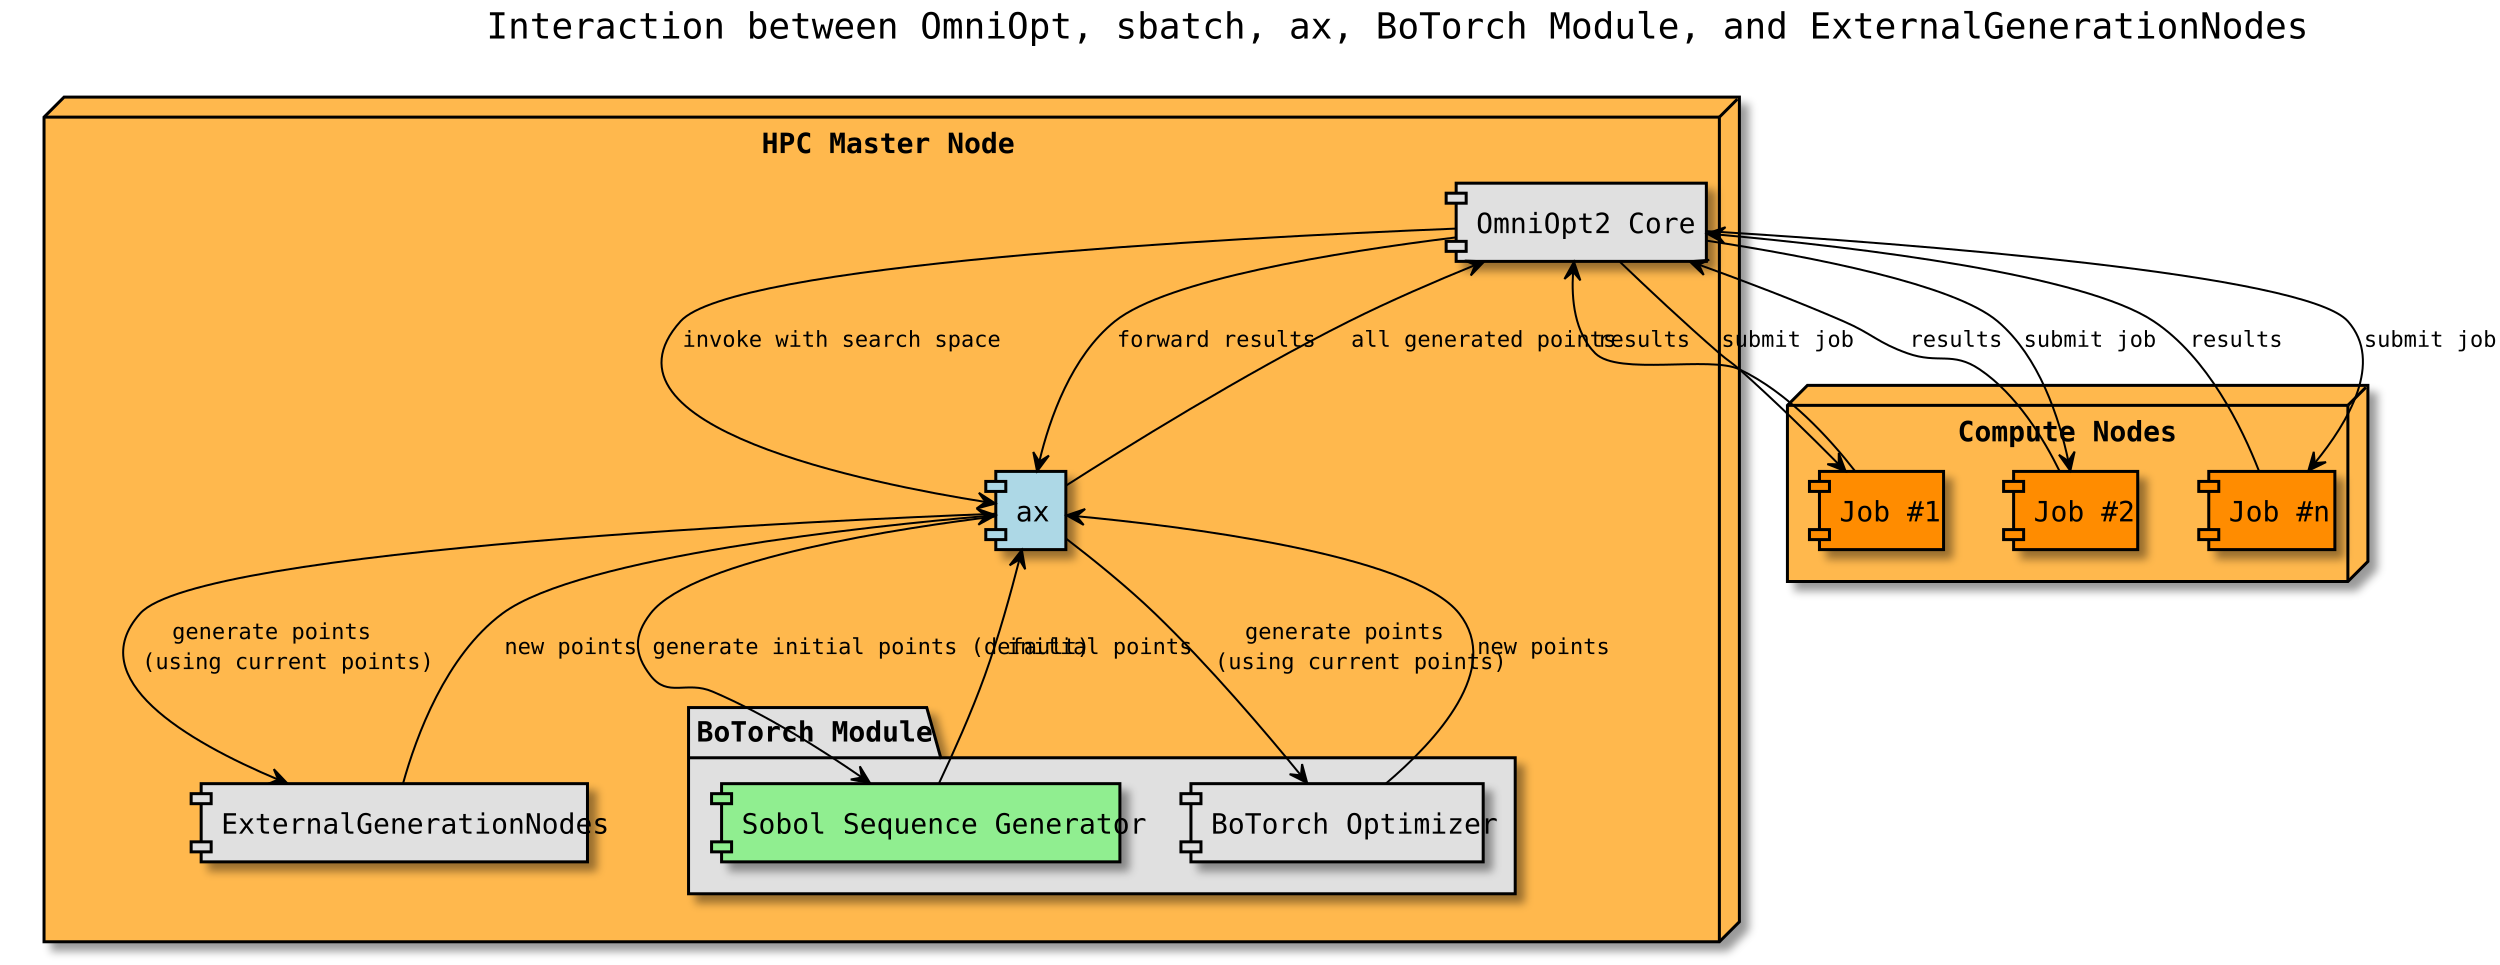
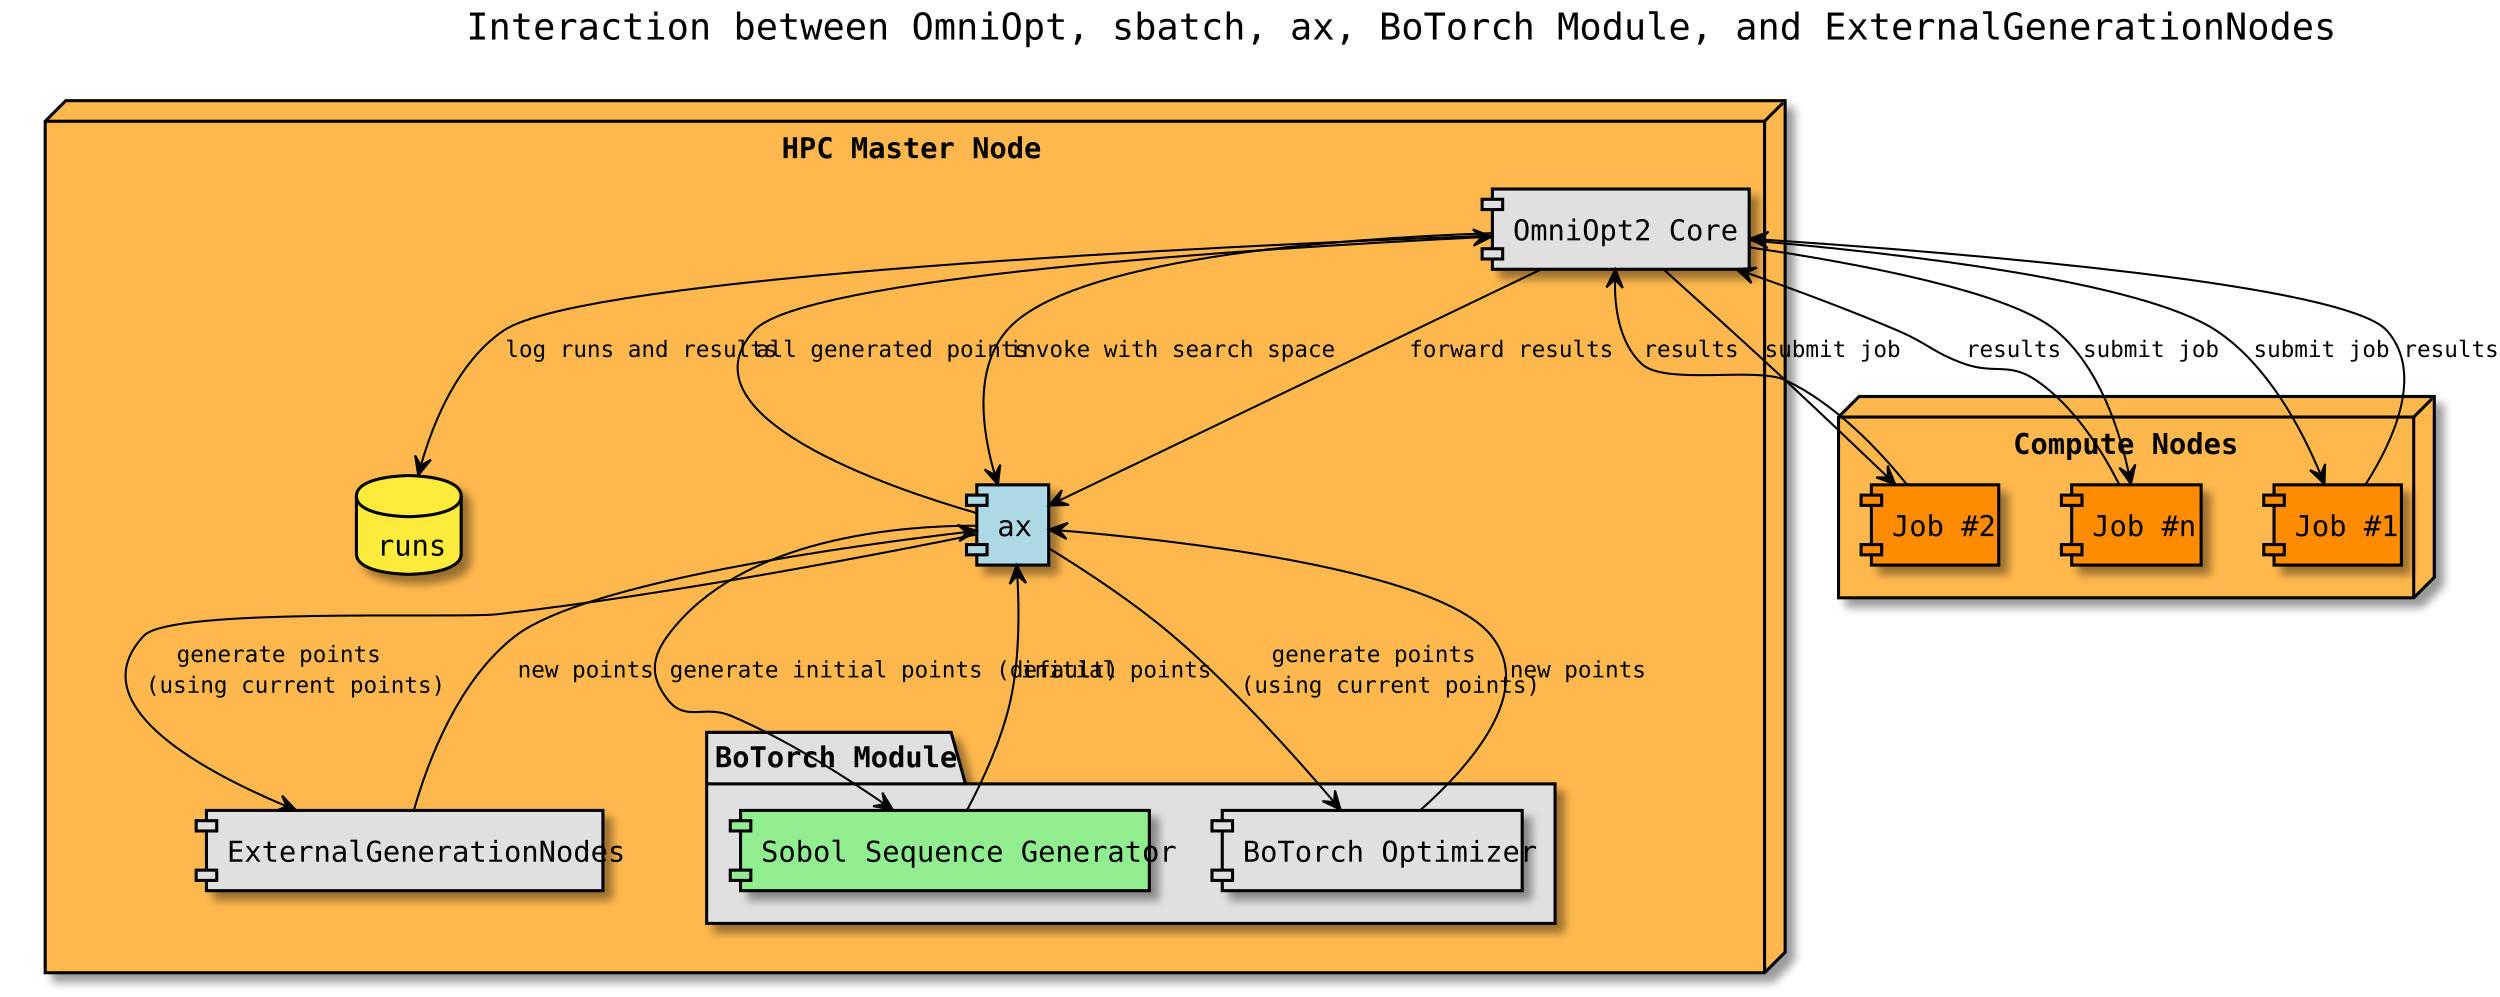
- <svg xmlns="http://www.w3.org/2000/svg" contentScriptType="application/ecmascript" contentStyleType="text/css" height="482px" preserveAspectRatio="none" style="width:1249px;height:482px;" version="1.1" viewBox="0 0 1249 482" width="1249px" zoomAndPan="magnify">
+ <svg xmlns="http://www.w3.org/2000/svg" contentScriptType="application/ecmascript" contentStyleType="text/css" height="485px" preserveAspectRatio="none" style="width:1217px;height:485px;" version="1.1" viewBox="0 0 1217 485" width="1217px" zoomAndPan="magnify">
  <defs>
-     <filter height="300%" id="f1dx3fk581m8ae" width="300%" x="-1" y="-1">
+     <filter height="300%" id="f1ihkkp0do389s" width="300%" x="-1" y="-1">
      <feGaussianBlur result="blurOut" stdDeviation="2.0" />
      <feColorMatrix in="blurOut" result="blurOut2" type="matrix" values="0 0 0 0 0 0 0 0 0 0 0 0 0 0 0 0 0 0 .4 0" />
      <feOffset dx="4.0" dy="4.0" in="blurOut2" result="blurOut3" />
      <feBlend in="SourceGraphic" in2="blurOut3" mode="normal" />
    </filter>
  </defs>
  <g>
-     <text fill="#000000" font-family="Monospace" font-size="18" lengthAdjust="spacingAndGlyphs" textLength="770" x="243" y="19.242">Interaction between OmniOpt, sbatch, ax, BoTorch Module, and ExternalGenerationNodes</text>
-     <polygon fill="#FFB84D" filter="url(#f1dx3fk581m8ae)" points="22,58.516,32,48.516,869,48.516,869,460.516,859,470.516,22,470.516,22,58.516" style="stroke: #000000; stroke-width: 1.5;" />
-     <line style="stroke: #000000; stroke-width: 1.5;" x1="859" x2="868" y1="58.516" y2="49.516" />
-     <line style="stroke: #000000; stroke-width: 1.5;" x1="22" x2="859" y1="58.516" y2="58.516" />
-     <line style="stroke: #000000; stroke-width: 1.5;" x1="859" x2="859" y1="58.516" y2="470.516" />
-     <text fill="#000000" font-family="Monospace" font-size="14" font-weight="bold" lengthAdjust="spacingAndGlyphs" textLength="122" x="380.5" y="76.482">HPC Master Node</text>
-     <polygon fill="#E0E0E0" filter="url(#f1dx3fk581m8ae)" points="344,353.516,463,353.516,470,378.584,757,378.584,757,446.516,344,446.516,344,353.516" style="stroke: #000000; stroke-width: 1.5;" />
-     <line style="stroke: #000000; stroke-width: 1.5;" x1="344" x2="470" y1="378.584" y2="378.584" />
-     <text fill="#000000" font-family="Monospace" font-size="14" font-weight="bold" lengthAdjust="spacingAndGlyphs" textLength="113" x="348" y="370.482">BoTorch Module</text>
-     <polygon fill="#FFB84D" filter="url(#f1dx3fk581m8ae)" points="893,202.516,903,192.516,1183,192.516,1183,280.516,1173,290.516,893,290.516,893,202.516" style="stroke: #000000; stroke-width: 1.5;" />
-     <line style="stroke: #000000; stroke-width: 1.5;" x1="1173" x2="1182" y1="202.516" y2="193.516" />
-     <line style="stroke: #000000; stroke-width: 1.5;" x1="893" x2="1173" y1="202.516" y2="202.516" />
-     <line style="stroke: #000000; stroke-width: 1.5;" x1="1173" x2="1173" y1="202.516" y2="290.516" />
-     <text fill="#000000" font-family="Monospace" font-size="14" font-weight="bold" lengthAdjust="spacingAndGlyphs" textLength="112" x="978" y="220.482">Compute Nodes</text>
-     <rect fill="#E0E0E0" filter="url(#f1dx3fk581m8ae)" height="39.068" style="stroke: #000000; stroke-width: 1.5;" width="125" x="727.5" y="91.516" />
-     <rect fill="#E0E0E0" height="5" style="stroke: #000000; stroke-width: 1.5;" width="10" x="722.5" y="96.516" />
-     <rect fill="#E0E0E0" height="5" style="stroke: #000000; stroke-width: 1.5;" width="10" x="722.5" y="120.584" />
-     <text fill="#000000" font-family="Monospace" font-size="14" lengthAdjust="spacingAndGlyphs" textLength="105" x="737.5" y="116.482">OmniOpt2 Core</text>
-     <rect fill="#ADD8E6" filter="url(#f1dx3fk581m8ae)" height="39.068" style="stroke: #000000; stroke-width: 1.5;" width="35" x="497.5" y="235.516" />
-     <rect fill="#ADD8E6" height="5" style="stroke: #000000; stroke-width: 1.5;" width="10" x="492.5" y="240.516" />
-     <rect fill="#ADD8E6" height="5" style="stroke: #000000; stroke-width: 1.5;" width="10" x="492.5" y="264.584" />
-     <text fill="#000000" font-family="Monospace" font-size="14" lengthAdjust="spacingAndGlyphs" textLength="15" x="507.5" y="260.482">ax</text>
-     <rect fill="#E0E0E0" filter="url(#f1dx3fk581m8ae)" height="39.068" style="stroke: #000000; stroke-width: 1.5;" width="193" x="100.5" y="391.516" />
-     <rect fill="#E0E0E0" height="5" style="stroke: #000000; stroke-width: 1.5;" width="10" x="95.5" y="396.516" />
-     <rect fill="#E0E0E0" height="5" style="stroke: #000000; stroke-width: 1.5;" width="10" x="95.5" y="420.584" />
-     <text fill="#000000" font-family="Monospace" font-size="14" lengthAdjust="spacingAndGlyphs" textLength="173" x="110.5" y="416.482">ExternalGenerationNodes</text>
-     <rect fill="#90EE90" filter="url(#f1dx3fk581m8ae)" height="39.068" style="stroke: #000000; stroke-width: 1.5;" width="199" x="360.5" y="391.516" />
-     <rect fill="#90EE90" height="5" style="stroke: #000000; stroke-width: 1.5;" width="10" x="355.5" y="396.516" />
-     <rect fill="#90EE90" height="5" style="stroke: #000000; stroke-width: 1.5;" width="10" x="355.5" y="420.584" />
-     <text fill="#000000" font-family="Monospace" font-size="14" lengthAdjust="spacingAndGlyphs" textLength="179" x="370.5" y="416.482">Sobol Sequence Generator</text>
-     <rect fill="#E0E0E0" filter="url(#f1dx3fk581m8ae)" height="39.068" style="stroke: #000000; stroke-width: 1.5;" width="146" x="595" y="391.516" />
-     <rect fill="#E0E0E0" height="5" style="stroke: #000000; stroke-width: 1.5;" width="10" x="590" y="396.516" />
-     <rect fill="#E0E0E0" height="5" style="stroke: #000000; stroke-width: 1.5;" width="10" x="590" y="420.584" />
-     <text fill="#000000" font-family="Monospace" font-size="14" lengthAdjust="spacingAndGlyphs" textLength="126" x="605" y="416.482">BoTorch Optimizer</text>
-     <rect fill="#FF8C00" filter="url(#f1dx3fk581m8ae)" height="39.068" style="stroke: #000000; stroke-width: 1.5;" width="62" x="909" y="235.516" />
-     <rect fill="#FF8C00" height="5" style="stroke: #000000; stroke-width: 1.5;" width="10" x="904" y="240.516" />
-     <rect fill="#FF8C00" height="5" style="stroke: #000000; stroke-width: 1.5;" width="10" x="904" y="264.584" />
-     <text fill="#000000" font-family="Monospace" font-size="14" lengthAdjust="spacingAndGlyphs" textLength="42" x="919" y="260.482">Job #1</text>
-     <rect fill="#FF8C00" filter="url(#f1dx3fk581m8ae)" height="39.068" style="stroke: #000000; stroke-width: 1.5;" width="62" x="1006" y="235.516" />
-     <rect fill="#FF8C00" height="5" style="stroke: #000000; stroke-width: 1.5;" width="10" x="1001" y="240.516" />
-     <rect fill="#FF8C00" height="5" style="stroke: #000000; stroke-width: 1.5;" width="10" x="1001" y="264.584" />
-     <text fill="#000000" font-family="Monospace" font-size="14" lengthAdjust="spacingAndGlyphs" textLength="42" x="1016" y="260.482">Job #2</text>
-     <rect fill="#FF8C00" filter="url(#f1dx3fk581m8ae)" height="39.068" style="stroke: #000000; stroke-width: 1.5;" width="63" x="1103.5" y="235.516" />
-     <rect fill="#FF8C00" height="5" style="stroke: #000000; stroke-width: 1.5;" width="10" x="1098.5" y="240.516" />
-     <rect fill="#FF8C00" height="5" style="stroke: #000000; stroke-width: 1.5;" width="10" x="1098.5" y="264.584" />
-     <text fill="#000000" font-family="Monospace" font-size="14" lengthAdjust="spacingAndGlyphs" textLength="43" x="1113.5" y="260.482">Job #n</text>
-     <path d="M727.17,114.216 C609.5,118.996 365.4,132.236 340,160.516 C292.62,213.276 434.6,241.646 492.04,250.736 " fill="none" id="OmniOptCore-&gt;ax_module" style="stroke: #000000; stroke-width: 1.0;" />
-     <polygon fill="#000000" points="497.32,251.556,489.045,246.216,492.38,250.785,487.811,254.12,497.32,251.556" style="stroke: #000000; stroke-width: 1.0;" />
-     <text fill="#000000" font-family="Monospace" font-size="11" lengthAdjust="spacingAndGlyphs" textLength="130" x="341" y="173.275">invoke with search space</text>
-     <path d="M532.68,242.546 C561.58,224.046 621.02,187.016 674,160.516 C694.15,150.436 716.91,140.596 736.9,132.446 " fill="none" id="ax_module-&gt;OmniOptCore" style="stroke: #000000; stroke-width: 1.0;" />
-     <polygon fill="#000000" points="741.65,130.526,731.806,130.207,737.018,132.407,734.817,137.619,741.65,130.526" style="stroke: #000000; stroke-width: 1.0;" />
-     <text fill="#000000" font-family="Monospace" font-size="11" lengthAdjust="spacingAndGlyphs" textLength="105" x="675" y="173.275">all generated points</text>
-     <path d="M727.43,118.596 C667.6,125.996 582.81,139.776 557,160.516 C535.3,177.956 524.43,209.006 519.27,230.506 " fill="none" id="OmniOptCore-&gt;ax_module-1" style="stroke: #000000; stroke-width: 1.0;" />
-     <polygon fill="#000000" points="518.13,235.486,524.036,227.604,519.245,230.612,516.237,225.821,518.13,235.486" style="stroke: #000000; stroke-width: 1.0;" />
-     <text fill="#000000" font-family="Monospace" font-size="11" lengthAdjust="spacingAndGlyphs" textLength="81" x="558" y="173.275">forward results</text>
-     <path d="M497.29,258.006 C454.27,263.236 346.22,278.916 325,306.516 C316.6,317.436 316.56,326.626 325,337.516 C333.71,348.766 342.92,339.926 356,345.516 C382.63,356.896 410.39,374.446 430.52,388.366 " fill="none" id="ax_module-&gt;sobol" style="stroke: #000000; stroke-width: 1.0;" />
-     <polygon fill="#000000" points="434.7,391.276,429.589,382.857,430.593,388.424,425.026,389.428,434.7,391.276" style="stroke: #000000; stroke-width: 1.0;" />
-     <text fill="#000000" font-family="Monospace" font-size="11" lengthAdjust="spacingAndGlyphs" textLength="161" x="326" y="326.775">generate initial points (default)</text>
-     <path d="M469.16,391.236 C476.01,376.766 485.29,356.156 492,337.516 C498.9,318.336 505.07,296.026 509.28,279.596 " fill="none" id="sobol-&gt;ax_module" style="stroke: #000000; stroke-width: 1.0;" />
-     <polygon fill="#000000" points="510.52,274.696,504.43,282.436,509.291,279.542,512.184,284.403,510.52,274.696" style="stroke: #000000; stroke-width: 1.0;" />
-     <text fill="#000000" font-family="Monospace" font-size="11" lengthAdjust="spacingAndGlyphs" textLength="65" x="503" y="326.775">initial points</text>
-     <path d="M532.76,269.216 C545.52,278.996 562.9,292.936 577,306.516 C604.09,332.606 632.23,365.686 649.91,387.336 " fill="none" id="ax_module-&gt;botorch" style="stroke: #000000; stroke-width: 1.0;" />
-     <polygon fill="#000000" points="653.09,391.236,650.519,381.728,649.937,387.355,644.31,386.773,653.09,391.236" style="stroke: #000000; stroke-width: 1.0;" />
-     <text fill="#000000" font-family="Monospace" font-size="11" lengthAdjust="spacingAndGlyphs" textLength="83" x="622" y="319.275">generate points</text>
-     <text fill="#000000" font-family="Monospace" font-size="11" lengthAdjust="spacingAndGlyphs" textLength="113" x="607" y="334.257">(using current points)</text>
-     <path d="M692.38,391.476 C717.68,369.976 750.75,333.996 729,306.516 C705.34,276.626 588.35,262.636 538.05,257.926 " fill="none" id="botorch-&gt;ax_module" style="stroke: #000000; stroke-width: 1.0;" />
-     <polygon fill="#000000" points="532.82,257.456,541.417,262.261,537.799,257.912,542.148,254.294,532.82,257.456" style="stroke: #000000; stroke-width: 1.0;" />
-     <text fill="#000000" font-family="Monospace" font-size="11" lengthAdjust="spacingAndGlyphs" textLength="58" x="738" y="326.775">new points</text>
-     <path d="M497.24,256.666 C417.95,259.736 99,274.036 70,306.516 C40.79,339.236 92.85,370.086 138.87,389.456 " fill="none" id="ax_module-&gt;external_nodes" style="stroke: #000000; stroke-width: 1.0;" />
-     <polygon fill="#000000" points="143.59,391.406,136.802,384.27,138.97,389.495,133.744,391.663,143.59,391.406" style="stroke: #000000; stroke-width: 1.0;" />
-     <text fill="#000000" font-family="Monospace" font-size="11" lengthAdjust="spacingAndGlyphs" textLength="83" x="86" y="319.275">generate points</text>
-     <text fill="#000000" font-family="Monospace" font-size="11" lengthAdjust="spacingAndGlyphs" textLength="113" x="71" y="334.257">(using current points)</text>
-     <path d="M201.36,391.436 C207.93,367.816 222.7,327.556 251,306.516 C289.36,277.986 435.43,262.776 492.22,257.836 " fill="none" id="external_nodes-&gt;ax_module" style="stroke: #000000; stroke-width: 1.0;" />
-     <polygon fill="#000000" points="497.43,257.396,488.12,254.181,492.448,257.824,488.806,262.152,497.43,257.396" style="stroke: #000000; stroke-width: 1.0;" />
-     <text fill="#000000" font-family="Monospace" font-size="11" lengthAdjust="spacingAndGlyphs" textLength="58" x="252" y="326.775">new points</text>
-     <path d="M809.26,130.776 C822.9,143.866 841.76,161.606 859,176.516 C863.3,180.236 864.74,180.746 869,184.516 C886.12,199.676 904.54,217.766 918.33,231.686 " fill="none" id="OmniOptCore-&gt;Job1" style="stroke: #000000; stroke-width: 1.0;" />
-     <polygon fill="#000000" points="922.09,235.496,918.648,226.268,918.59,231.925,912.934,231.868,922.09,235.496" style="stroke: #000000; stroke-width: 1.0;" />
-     <text fill="#000000" font-family="Monospace" font-size="11" lengthAdjust="spacingAndGlyphs" textLength="56" x="860" y="173.275">submit job</text>
-     <path d="M926.85,235.446 C914.09,219.036 893.16,195.966 869,184.516 C854.45,177.616 808.37,187.916 797,176.516 C786.68,166.166 785.02,149.736 785.9,136.046 " fill="none" id="Job1-&gt;OmniOptCore" style="stroke: #000000; stroke-width: 1.0;" />
-     <polygon fill="#000000" points="786.37,130.766,781.589,139.377,785.928,135.746,789.558,140.084,786.37,130.766" style="stroke: #000000; stroke-width: 1.0;" />
-     <text fill="#000000" font-family="Monospace" font-size="11" lengthAdjust="spacingAndGlyphs" textLength="35" x="798" y="173.275">results</text>
-     <path d="M852.63,120.236 C905.59,128.316 976.24,142.106 998,160.516 C1018.88,178.186 1028.78,208.896 1033.34,230.286 " fill="none" id="OmniOptCore-&gt;Job2" style="stroke: #000000; stroke-width: 1.0;" />
-     <polygon fill="#000000" points="1034.34,235.236,1036.486,225.624,1033.354,230.334,1028.644,227.202,1034.34,235.236" style="stroke: #000000; stroke-width: 1.0;" />
-     <text fill="#000000" font-family="Monospace" font-size="11" lengthAdjust="spacingAndGlyphs" textLength="56" x="1011" y="173.275">submit job</text>
-     <path d="M1028.98,235.406 C1021.12,219.426 1007.61,197.046 989,184.516 C975.4,175.366 968.45,181.996 953,176.516 C938.02,171.196 935.59,166.846 921,160.516 C897.73,150.426 871.62,140.486 848.86,132.266 " fill="none" id="Job2-&gt;OmniOptCore" style="stroke: #000000; stroke-width: 1.0;" />
-     <polygon fill="#000000" points="844.06,130.536,851.169,137.352,848.764,132.232,853.883,129.826,844.06,130.536" style="stroke: #000000; stroke-width: 1.0;" />
-     <text fill="#000000" font-family="Monospace" font-size="11" lengthAdjust="spacingAndGlyphs" textLength="35" x="954" y="173.275">results</text>
-     <path d="M852.72,115.486 C955.9,121.846 1152.2,136.916 1173,160.516 C1190.92,180.846 1173.31,210.746 1156.56,231.226 " fill="none" id="OmniOptCore-&gt;JobN" style="stroke: #000000; stroke-width: 1.0;" />
-     <polygon fill="#000000" points="1153.24,235.196,1162.09,230.875,1156.455,231.367,1155.963,225.731,1153.24,235.196" style="stroke: #000000; stroke-width: 1.0;" />
-     <text fill="#000000" font-family="Monospace" font-size="11" lengthAdjust="spacingAndGlyphs" textLength="56" x="1181" y="173.275">submit job</text>
-     <path d="M1128.54,235.196 C1120.06,213.496 1102.99,178.506 1076,160.516 C1041.16,137.296 930.95,123.776 857.95,117.156 " fill="none" id="JobN-&gt;OmniOptCore" style="stroke: #000000; stroke-width: 1.0;" />
-     <polygon fill="#000000" points="852.76,116.696,861.371,121.477,857.74,117.138,862.079,113.508,852.76,116.696" style="stroke: #000000; stroke-width: 1.0;" />
-     <text fill="#000000" font-family="Monospace" font-size="11" lengthAdjust="spacingAndGlyphs" textLength="35" x="1094" y="173.275">results</text>
+     <text fill="#000000" font-family="Monospace" font-size="18" lengthAdjust="spacingAndGlyphs" textLength="770" x="227" y="19.242">Interaction between OmniOpt, sbatch, ax, BoTorch Module, and ExternalGenerationNodes</text>
+     <polygon fill="#FFB84D" filter="url(#f1ihkkp0do389s)" points="22,59.016,32,49.016,869,49.016,869,463.516,859,473.516,22,473.516,22,59.016" style="stroke: #000000; stroke-width: 1.5;" />
+     <line style="stroke: #000000; stroke-width: 1.5;" x1="859" x2="868" y1="59.016" y2="50.016" />
+     <line style="stroke: #000000; stroke-width: 1.5;" x1="22" x2="859" y1="59.016" y2="59.016" />
+     <line style="stroke: #000000; stroke-width: 1.5;" x1="859" x2="859" y1="59.016" y2="473.516" />
+     <text fill="#000000" font-family="Monospace" font-size="14" font-weight="bold" lengthAdjust="spacingAndGlyphs" textLength="122" x="380.5" y="76.982">HPC Master Node</text>
+     <polygon fill="#E0E0E0" filter="url(#f1ihkkp0do389s)" points="344,356.516,463,356.516,470,381.584,757,381.584,757,449.516,344,449.516,344,356.516" style="stroke: #000000; stroke-width: 1.5;" />
+     <line style="stroke: #000000; stroke-width: 1.5;" x1="344" x2="470" y1="381.584" y2="381.584" />
+     <text fill="#000000" font-family="Monospace" font-size="14" font-weight="bold" lengthAdjust="spacingAndGlyphs" textLength="113" x="348" y="373.482">BoTorch Module</text>
+     <polygon fill="#FFB84D" filter="url(#f1ihkkp0do389s)" points="895,203.016,905,193.016,1185,193.016,1185,281.016,1175,291.016,895,291.016,895,203.016" style="stroke: #000000; stroke-width: 1.5;" />
+     <line style="stroke: #000000; stroke-width: 1.5;" x1="1175" x2="1184" y1="203.016" y2="194.016" />
+     <line style="stroke: #000000; stroke-width: 1.5;" x1="895" x2="1175" y1="203.016" y2="203.016" />
+     <line style="stroke: #000000; stroke-width: 1.5;" x1="1175" x2="1175" y1="203.016" y2="291.016" />
+     <text fill="#000000" font-family="Monospace" font-size="14" font-weight="bold" lengthAdjust="spacingAndGlyphs" textLength="112" x="980" y="220.982">Compute Nodes</text>
+     <rect fill="#E0E0E0" filter="url(#f1ihkkp0do389s)" height="39.068" style="stroke: #000000; stroke-width: 1.5;" width="125" x="726.5" y="92.016" />
+     <rect fill="#E0E0E0" height="5" style="stroke: #000000; stroke-width: 1.5;" width="10" x="721.5" y="97.016" />
+     <rect fill="#E0E0E0" height="5" style="stroke: #000000; stroke-width: 1.5;" width="10" x="721.5" y="121.084" />
+     <text fill="#000000" font-family="Monospace" font-size="14" lengthAdjust="spacingAndGlyphs" textLength="105" x="736.5" y="116.982">OmniOpt2 Core</text>
+     <rect fill="#ADD8E6" filter="url(#f1ihkkp0do389s)" height="39.068" style="stroke: #000000; stroke-width: 1.5;" width="35" x="475.5" y="236.016" />
+     <rect fill="#ADD8E6" height="5" style="stroke: #000000; stroke-width: 1.5;" width="10" x="470.5" y="241.016" />
+     <rect fill="#ADD8E6" height="5" style="stroke: #000000; stroke-width: 1.5;" width="10" x="470.5" y="265.084" />
+     <text fill="#000000" font-family="Monospace" font-size="14" lengthAdjust="spacingAndGlyphs" textLength="15" x="485.5" y="260.982">ax</text>
+     <rect fill="#E0E0E0" filter="url(#f1ihkkp0do389s)" height="39.068" style="stroke: #000000; stroke-width: 1.5;" width="193" x="100.5" y="394.516" />
+     <rect fill="#E0E0E0" height="5" style="stroke: #000000; stroke-width: 1.5;" width="10" x="95.5" y="399.516" />
+     <rect fill="#E0E0E0" height="5" style="stroke: #000000; stroke-width: 1.5;" width="10" x="95.5" y="423.584" />
+     <text fill="#000000" font-family="Monospace" font-size="14" lengthAdjust="spacingAndGlyphs" textLength="173" x="110.5" y="419.482">ExternalGenerationNodes</text>
+     <path d="M173.5,241.516 C173.5,231.516 199,231.516 199,231.516 C199,231.516 224.5,231.516 224.5,241.516 L224.5,269.584 C224.5,279.584 199,279.584 199,279.584 C199,279.584 173.5,279.584 173.5,269.584 L173.5,241.516 " fill="#FFEB3B" filter="url(#f1ihkkp0do389s)" style="stroke: #000000; stroke-width: 1.5;" />
+     <path d="M173.5,241.516 C173.5,251.516 199,251.516 199,251.516 C199,251.516 224.5,251.516 224.5,241.516 " fill="none" style="stroke: #000000; stroke-width: 1.5;" />
+     <text fill="#000000" font-family="Monospace" font-size="14" lengthAdjust="spacingAndGlyphs" textLength="31" x="183.5" y="270.482">runs</text>
+     <rect fill="#90EE90" filter="url(#f1ihkkp0do389s)" height="39.068" style="stroke: #000000; stroke-width: 1.5;" width="199" x="360.5" y="394.516" />
+     <rect fill="#90EE90" height="5" style="stroke: #000000; stroke-width: 1.5;" width="10" x="355.5" y="399.516" />
+     <rect fill="#90EE90" height="5" style="stroke: #000000; stroke-width: 1.5;" width="10" x="355.5" y="423.584" />
+     <text fill="#000000" font-family="Monospace" font-size="14" lengthAdjust="spacingAndGlyphs" textLength="179" x="370.5" y="419.482">Sobol Sequence Generator</text>
+     <rect fill="#E0E0E0" filter="url(#f1ihkkp0do389s)" height="39.068" style="stroke: #000000; stroke-width: 1.5;" width="146" x="595" y="394.516" />
+     <rect fill="#E0E0E0" height="5" style="stroke: #000000; stroke-width: 1.5;" width="10" x="590" y="399.516" />
+     <rect fill="#E0E0E0" height="5" style="stroke: #000000; stroke-width: 1.5;" width="10" x="590" y="423.584" />
+     <text fill="#000000" font-family="Monospace" font-size="14" lengthAdjust="spacingAndGlyphs" textLength="126" x="605" y="419.482">BoTorch Optimizer</text>
+     <rect fill="#FF8C00" filter="url(#f1ihkkp0do389s)" height="39.068" style="stroke: #000000; stroke-width: 1.5;" width="62" x="1107" y="236.016" />
+     <rect fill="#FF8C00" height="5" style="stroke: #000000; stroke-width: 1.5;" width="10" x="1102" y="241.016" />
+     <rect fill="#FF8C00" height="5" style="stroke: #000000; stroke-width: 1.5;" width="10" x="1102" y="265.084" />
+     <text fill="#000000" font-family="Monospace" font-size="14" lengthAdjust="spacingAndGlyphs" textLength="42" x="1117" y="260.982">Job #1</text>
+     <rect fill="#FF8C00" filter="url(#f1ihkkp0do389s)" height="39.068" style="stroke: #000000; stroke-width: 1.5;" width="62" x="911" y="236.016" />
+     <rect fill="#FF8C00" height="5" style="stroke: #000000; stroke-width: 1.5;" width="10" x="906" y="241.016" />
+     <rect fill="#FF8C00" height="5" style="stroke: #000000; stroke-width: 1.5;" width="10" x="906" y="265.084" />
+     <text fill="#000000" font-family="Monospace" font-size="14" lengthAdjust="spacingAndGlyphs" textLength="42" x="921" y="260.982">Job #2</text>
+     <rect fill="#FF8C00" filter="url(#f1ihkkp0do389s)" height="39.068" style="stroke: #000000; stroke-width: 1.5;" width="63" x="1008.5" y="236.016" />
+     <rect fill="#FF8C00" height="5" style="stroke: #000000; stroke-width: 1.5;" width="10" x="1003.5" y="241.016" />
+     <rect fill="#FF8C00" height="5" style="stroke: #000000; stroke-width: 1.5;" width="10" x="1003.5" y="265.084" />
+     <text fill="#000000" font-family="Monospace" font-size="14" lengthAdjust="spacingAndGlyphs" textLength="43" x="1018.5" y="260.982">Job #n</text>
+     <path d="M726.42,113.506 C647.86,116.226 519.73,126.066 490,161.016 C473.73,180.136 478.2,210.266 484.3,231.136 " fill="none" id="OmniOptCore-&gt;ax_module" style="stroke: #000000; stroke-width: 1.0;" />
+     <polygon fill="#000000" points="485.79,235.966,486.96,226.187,484.317,231.188,479.315,228.544,485.79,235.966" style="stroke: #000000; stroke-width: 1.0;" />
+     <text fill="#000000" font-family="Monospace" font-size="11" lengthAdjust="spacingAndGlyphs" textLength="130" x="491" y="173.775">invoke with search space</text>
+     <path d="M475.25,249.736 C432.49,237.406 329.93,202.596 367,161.016 C390.1,135.106 607.45,121.076 720.85,115.466 " fill="none" id="ax_module-&gt;OmniOptCore" style="stroke: #000000; stroke-width: 1.0;" />
+     <polygon fill="#000000" points="726.17,115.206,716.986,111.647,721.176,115.448,717.375,119.638,726.17,115.206" style="stroke: #000000; stroke-width: 1.0;" />
+     <text fill="#000000" font-family="Monospace" font-size="11" lengthAdjust="spacingAndGlyphs" textLength="105" x="368" y="173.775">all generated points</text>
+     <path d="M750.3,131.076 C687.45,161.226 565.19,219.886 515.15,243.886 " fill="none" id="OmniOptCore-&gt;ax_module-1" style="stroke: #000000; stroke-width: 1.0;" />
+     <polygon fill="#000000" points="510.54,246.106,520.384,245.809,515.046,243.939,516.917,238.6,510.54,246.106" style="stroke: #000000; stroke-width: 1.0;" />
+     <text fill="#000000" font-family="Monospace" font-size="11" lengthAdjust="spacingAndGlyphs" textLength="81" x="686" y="173.775">forward results</text>
+     <path d="M475.48,255.916 C440.09,255.786 360.44,261.176 325,309.516 C316.85,320.626 316.56,329.626 325,340.516 C333.71,351.766 342.92,342.926 356,348.516 C382.63,359.896 410.39,377.446 430.52,391.366 " fill="none" id="ax_module-&gt;sobol" style="stroke: #000000; stroke-width: 1.0;" />
+     <polygon fill="#000000" points="434.7,394.276,429.589,385.857,430.593,391.424,425.026,392.428,434.7,394.276" style="stroke: #000000; stroke-width: 1.0;" />
+     <text fill="#000000" font-family="Monospace" font-size="11" lengthAdjust="spacingAndGlyphs" textLength="161" x="326" y="329.775">generate initial points (default)</text>
+     <path d="M470.76,394.346 C478.33,380.116 487.83,359.746 492,340.516 C496.35,320.496 496.22,297.156 495.23,280.166 " fill="none" id="sobol-&gt;ax_module" style="stroke: #000000; stroke-width: 1.0;" />
+     <polygon fill="#000000" points="494.9,275.106,491.5,284.349,495.229,280.095,499.483,283.823,494.9,275.106" style="stroke: #000000; stroke-width: 1.0;" />
+     <text fill="#000000" font-family="Monospace" font-size="11" lengthAdjust="spacingAndGlyphs" textLength="65" x="497" y="329.775">initial points</text>
+     <path d="M510.52,266.866 C526.87,276.866 551.59,292.916 571,309.516 C600.61,334.826 630.65,368.366 649.3,390.306 " fill="none" id="ax_module-&gt;botorch" style="stroke: #000000; stroke-width: 1.0;" />
+     <polygon fill="#000000" points="652.64,394.266,649.879,384.812,649.41,390.45,643.772,389.981,652.64,394.266" style="stroke: #000000; stroke-width: 1.0;" />
+     <text fill="#000000" font-family="Monospace" font-size="11" lengthAdjust="spacingAndGlyphs" textLength="83" x="619" y="322.275">generate points</text>
+     <text fill="#000000" font-family="Monospace" font-size="11" lengthAdjust="spacingAndGlyphs" textLength="113" x="604" y="337.257">(using current points)</text>
+     <path d="M691.5,394.326 C715.86,372.686 747.59,336.566 726,309.516 C699.79,276.676 569.2,262.626 515.81,258.186 " fill="none" id="botorch-&gt;ax_module" style="stroke: #000000; stroke-width: 1.0;" />
+     <polygon fill="#000000" points="510.59,257.766,519.241,262.473,515.574,258.166,519.881,254.498,510.59,257.766" style="stroke: #000000; stroke-width: 1.0;" />
+     <text fill="#000000" font-family="Monospace" font-size="11" lengthAdjust="spacingAndGlyphs" textLength="58" x="735" y="329.775">new points</text>
+     <path d="M475.44,260.156 C434.66,268.456 330.26,288.876 242,299.016 C222.98,301.196 83.12,295.566 70,309.516 C39.76,341.666 92.84,372.866 139.34,392.456 " fill="none" id="ax_module-&gt;external_nodes" style="stroke: #000000; stroke-width: 1.0;" />
+     <polygon fill="#000000" points="144.11,394.436,137.322,387.3,139.49,392.525,134.264,394.692,144.11,394.436" style="stroke: #000000; stroke-width: 1.0;" />
+     <text fill="#000000" font-family="Monospace" font-size="11" lengthAdjust="spacingAndGlyphs" textLength="83" x="86" y="322.275">generate points</text>
+     <text fill="#000000" font-family="Monospace" font-size="11" lengthAdjust="spacingAndGlyphs" textLength="113" x="71" y="337.257">(using current points)</text>
+     <path d="M201.56,394.146 C208.28,370.596 223.15,330.816 251,309.516 C285.6,283.056 416.94,265.286 470.28,259.026 " fill="none" id="external_nodes-&gt;ax_module" style="stroke: #000000; stroke-width: 1.0;" />
+     <polygon fill="#000000" points="475.49,258.416,466.084,255.496,470.524,259.001,467.02,263.441,475.49,258.416" style="stroke: #000000; stroke-width: 1.0;" />
+     <text fill="#000000" font-family="Monospace" font-size="11" lengthAdjust="spacingAndGlyphs" textLength="58" x="252" y="329.775">new points</text>
+     <path d="M851.66,117.016 C925.47,123.326 1042.66,136.846 1079,161.016 C1104.11,177.716 1120.62,209.136 1129.63,230.916 " fill="none" id="OmniOptCore-&gt;Job1" style="stroke: #000000; stroke-width: 1.0;" />
+     <polygon fill="#000000" points="1131.55,235.686,1131.895,225.843,1129.681,231.048,1124.475,228.834,1131.55,235.686" style="stroke: #000000; stroke-width: 1.0;" />
+     <text fill="#000000" font-family="Monospace" font-size="11" lengthAdjust="spacingAndGlyphs" textLength="56" x="1097" y="173.775">submit job</text>
+     <path d="M1151.62,235.726 C1164.82,215.026 1180.36,181.916 1162,161.016 C1142.21,138.486 958.86,123.326 856.8,116.546 " fill="none" id="Job1-&gt;OmniOptCore" style="stroke: #000000; stroke-width: 1.0;" />
+     <polygon fill="#000000" points="851.7,116.216,860.418,120.799,856.689,116.545,860.944,112.816,851.7,116.216" style="stroke: #000000; stroke-width: 1.0;" />
+     <text fill="#000000" font-family="Monospace" font-size="11" lengthAdjust="spacingAndGlyphs" textLength="35" x="1170" y="173.775">results</text>
+     <path d="M809.85,131.156 C826.07,145.716 849.09,166.516 869,185.016 C885.76,200.586 904.43,218.376 918.7,232.056 " fill="none" id="OmniOptCore-&gt;Job2" style="stroke: #000000; stroke-width: 1.0;" />
+     <polygon fill="#000000" points="922.6,235.796,918.898,226.669,919.001,232.325,913.345,232.428,922.6,235.796" style="stroke: #000000; stroke-width: 1.0;" />
+     <text fill="#000000" font-family="Monospace" font-size="11" lengthAdjust="spacingAndGlyphs" textLength="56" x="859" y="173.775">submit job</text>
+     <path d="M928.35,235.966 C915.15,219.556 893.57,196.506 869,185.016 C854.82,178.386 810.29,187.866 799,177.016 C788.32,166.756 785.94,150.166 786.17,136.386 " fill="none" id="Job2-&gt;OmniOptCore" style="stroke: #000000; stroke-width: 1.0;" />
+     <polygon fill="#000000" points="786.38,131.066,781.998,139.886,786.166,136.061,789.991,140.229,786.38,131.066" style="stroke: #000000; stroke-width: 1.0;" />
+     <text fill="#000000" font-family="Monospace" font-size="11" lengthAdjust="spacingAndGlyphs" textLength="35" x="800" y="173.775">results</text>
+     <path d="M851.51,120.406 C905.63,128.356 978.62,142.156 1001,161.016 C1021.92,178.646 1031.81,209.366 1036.36,230.766 " fill="none" id="OmniOptCore-&gt;JobN" style="stroke: #000000; stroke-width: 1.0;" />
+     <polygon fill="#000000" points="1037.35,235.716,1039.502,226.105,1036.367,230.814,1031.658,227.678,1037.35,235.716" style="stroke: #000000; stroke-width: 1.0;" />
+     <text fill="#000000" font-family="Monospace" font-size="11" lengthAdjust="spacingAndGlyphs" textLength="56" x="1014" y="173.775">submit job</text>
+     <path d="M1031.7,235.926 C1023.6,219.966 1009.76,197.596 991,185.016 C977.75,176.126 971.02,182.396 956,177.016 C941.03,171.646 938.62,167.266 924,161.016 C900.27,150.866 873.63,140.986 850.33,132.816 " fill="none" id="JobN-&gt;OmniOptCore" style="stroke: #000000; stroke-width: 1.0;" />
+     <polygon fill="#000000" points="845.41,131.106,852.599,137.838,850.133,132.747,855.224,130.281,845.41,131.106" style="stroke: #000000; stroke-width: 1.0;" />
+     <text fill="#000000" font-family="Monospace" font-size="11" lengthAdjust="spacingAndGlyphs" textLength="35" x="957" y="173.775">results</text>
+     <path d="M726.39,114.666 C591.81,119.786 283.95,134.296 245,161.016 C223.04,176.076 211.13,204.736 204.96,226.366 " fill="none" id="OmniOptCore-&gt;db_runs" style="stroke: #000000; stroke-width: 1.0;" />
+     <polygon fill="#000000" points="203.59,231.426,209.792,223.775,204.89,226.598,202.067,221.695,203.59,231.426" style="stroke: #000000; stroke-width: 1.0;" />
+     <text fill="#000000" font-family="Monospace" font-size="11" lengthAdjust="spacingAndGlyphs" textLength="105" x="246" y="173.775">log runs and results</text>
  </g>
</svg>
